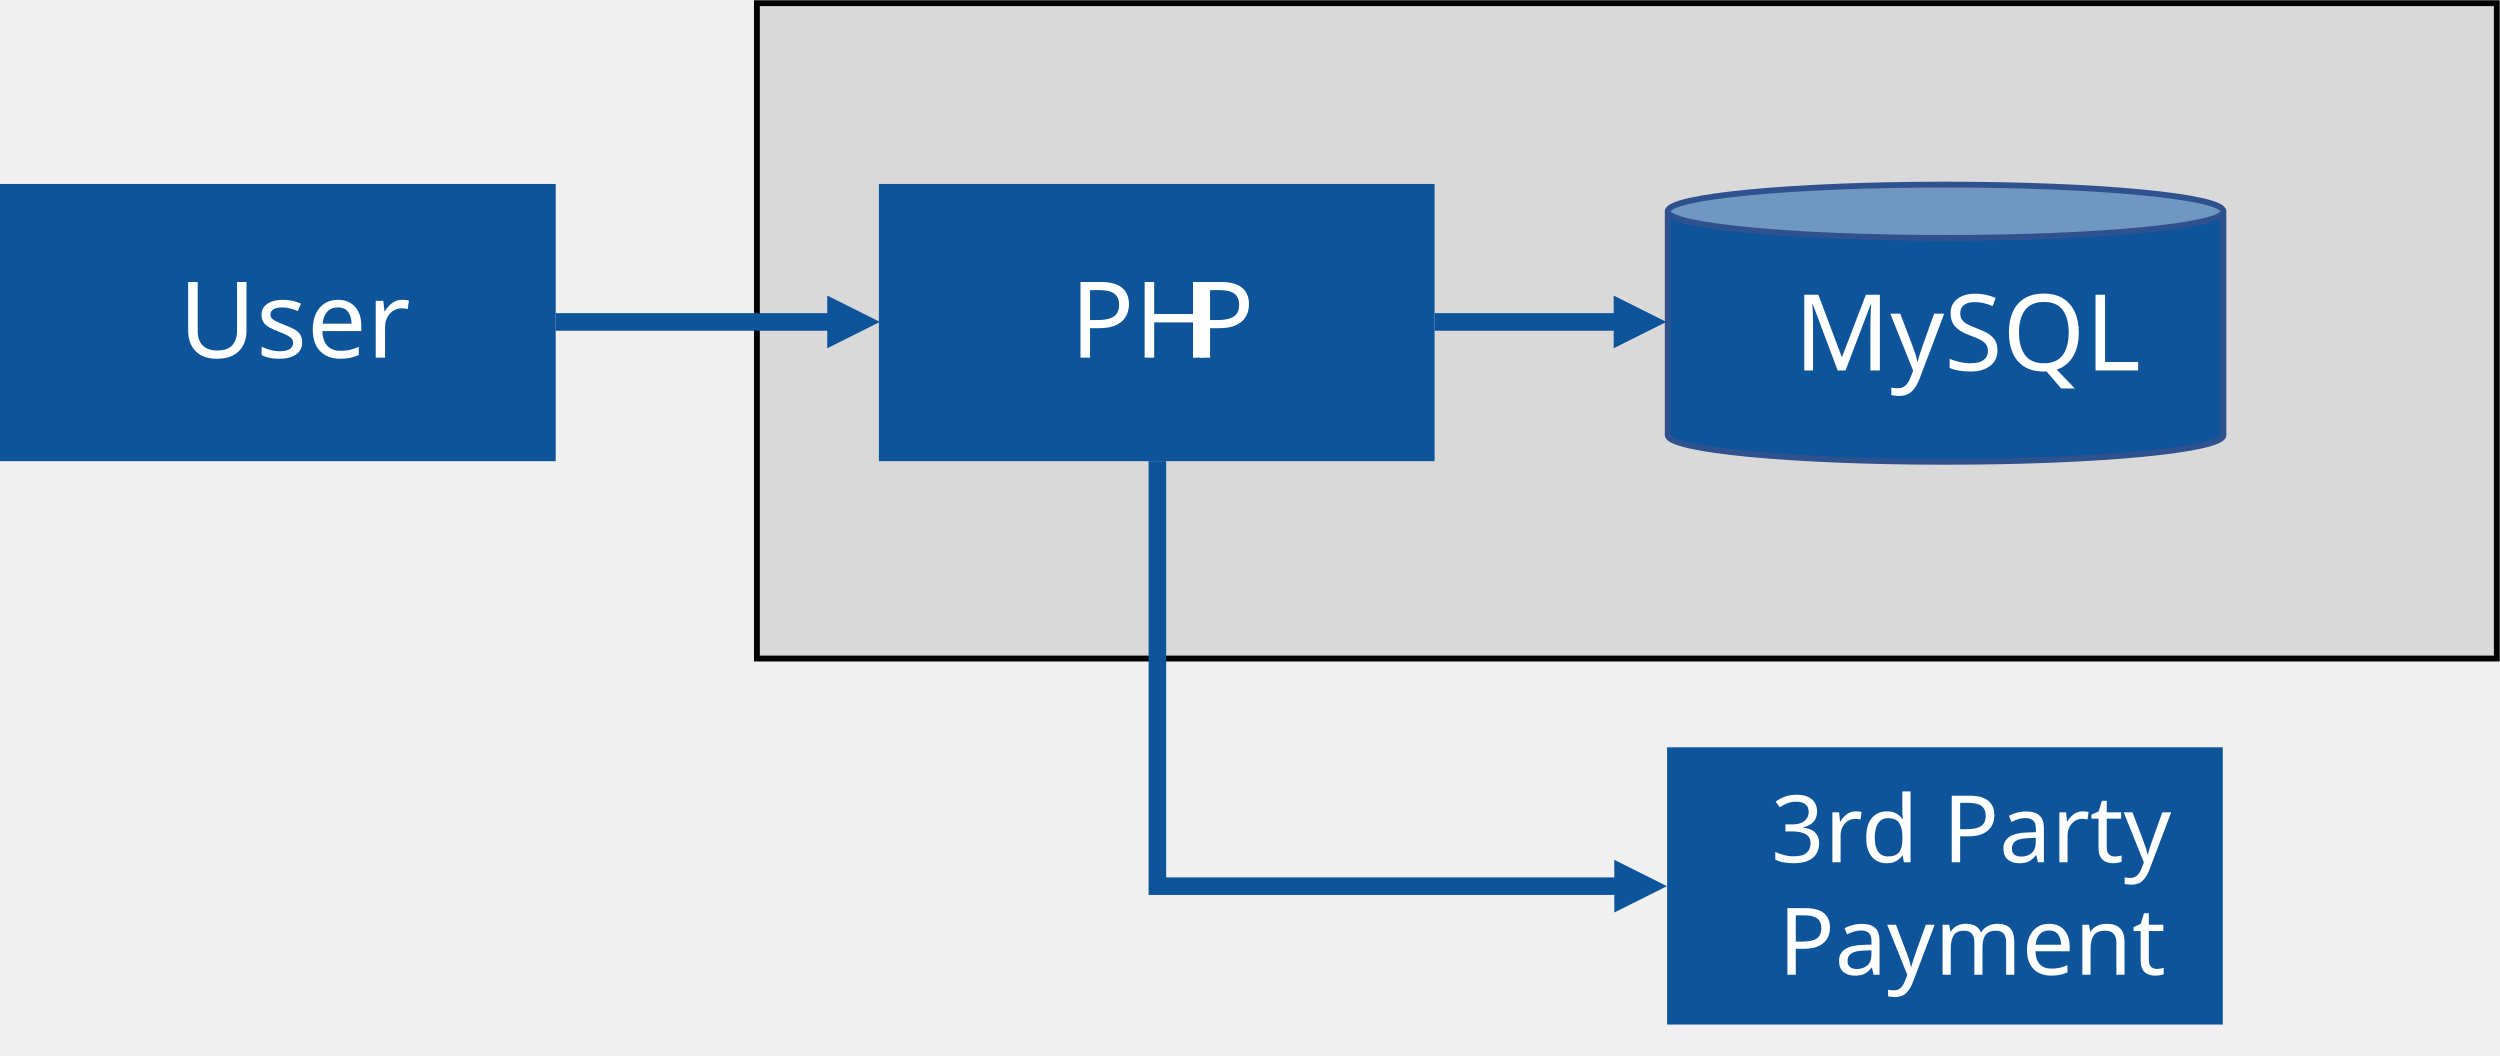
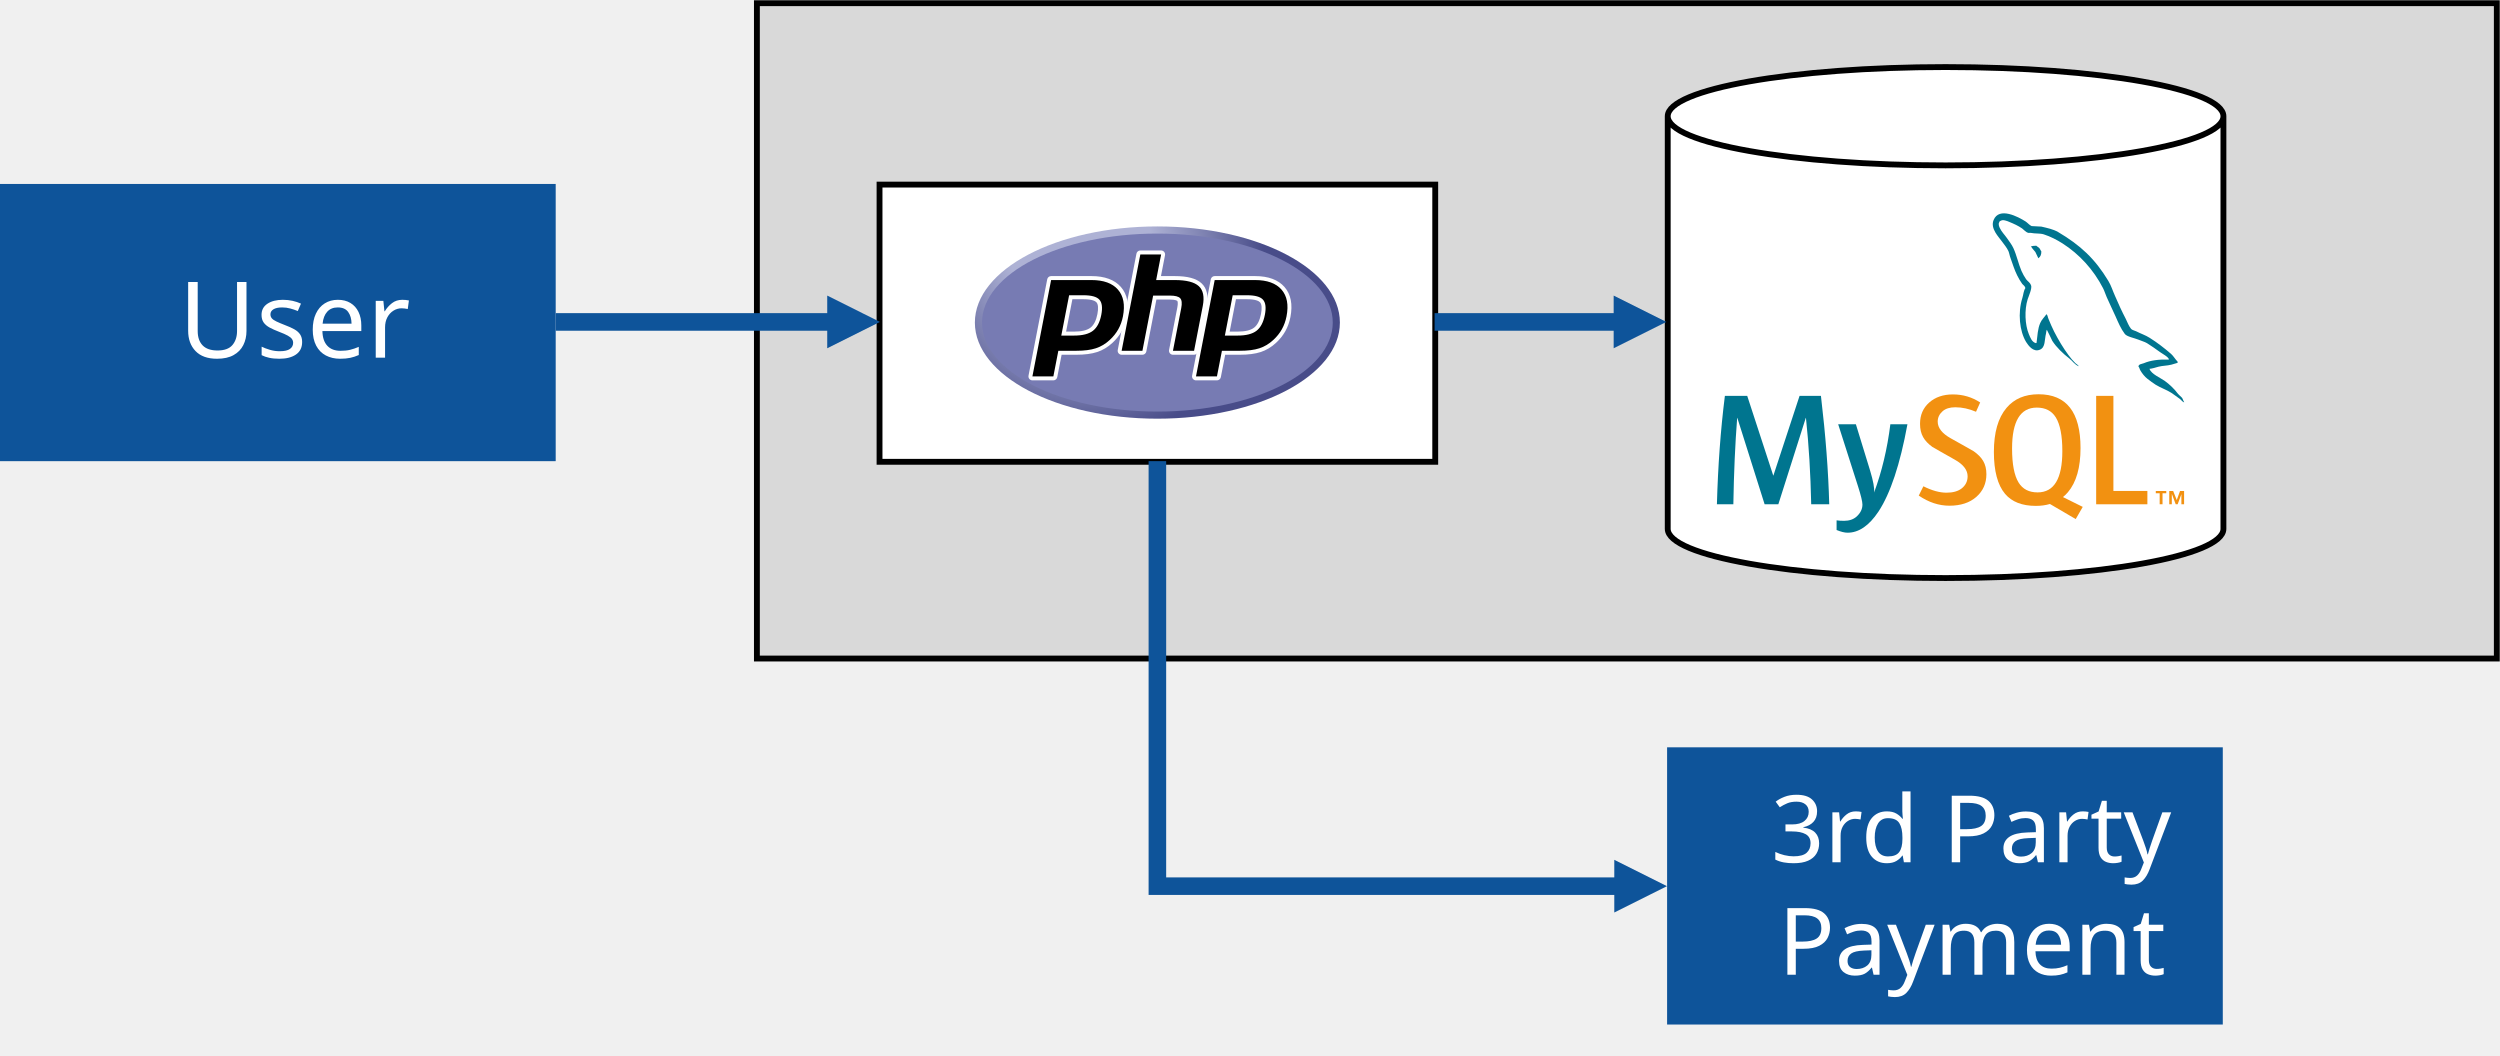
<svg xmlns="http://www.w3.org/2000/svg" width="1957" height="826" overflow="hidden">
  <defs>
    <clipPath id="clip0">
      <rect x="849" y="940" width="1957" height="826" />
+     </clipPath>
+     <clipPath id="clip1">
+       <rect x="1608" y="1113" width="294" height="159" />
+     </clipPath>
+     <clipPath id="clip2">
+       <rect x="1608" y="1113" width="294" height="159" />
+     </clipPath>
+     <clipPath id="clip3">
+       <rect x="1608" y="1113" width="294" height="159" />
+     </clipPath>
+     <clipPath id="clip4">
+       <path d="M1612.13 1192.5C1612.13 1234.06 1676.1 1267.75 1755 1267.75L1755 1267.75C1833.9 1267.75 1897.87 1234.06 1897.87 1192.5L1897.87 1192.5C1897.87 1150.94 1833.9 1117.25 1755 1117.25L1755 1117.25C1676.1 1117.25 1612.13 1150.94 1612.13 1192.5" />
+     </clipPath>
+     <radialGradient cx="0" cy="0" r="1" gradientUnits="userSpaceOnUse" spreadMethod="pad" id="fill5" gradientTransform="matrix(187.603 0 0 -187.603 91.7301 132.442)">
+       <stop offset="0" stop-color="#AEB2D5" />
+       <stop offset="0.3" stop-color="#AEB2D5" />
+       <stop offset="0.75" stop-color="#484C89" />
+       <stop offset="1" stop-color="#484C89" />
+     </radialGradient>
+     <clipPath id="clip6">
+       <rect x="1606" y="1108" width="298" height="169" />
+     </clipPath>
+     <clipPath id="clip7">
+       <rect x="1606" y="1108" width="298" height="169" />
+     </clipPath>
+     <clipPath id="clip8">
+       <rect x="2193" y="1106" width="366" height="252" />
+     </clipPath>
+     <clipPath id="clip9">
+       <rect x="2193" y="1106" width="366" height="252" />
+     </clipPath>
+     <clipPath id="clip10">
+       <rect x="2193" y="1106" width="366" height="252" />
    </clipPath>
  </defs>
  <g clip-path="url(#clip0)" transform="translate(-849 -940)">
    <rect x="1441.5" y="942.5" width="1362" height="513" stroke="#000000" stroke-width="4.583" stroke-miterlimit="8" fill="#D9D9D9" />
    <rect x="849" y="1084" width="435" height="217" fill="#0E549A" />
    <text fill="#FFFFFF" font-family="Calibri,Calibri_MSFontService,sans-serif" font-weight="400" font-size="83" transform="matrix(1 0 0 1 988.824 1220)">User</text>
    <rect x="2154" y="1525" width="435" height="217" fill="#0E549A" />
    <text fill="#FFFFFF" font-family="Calibri,Calibri_MSFontService,sans-serif" font-weight="400" font-size="73" transform="matrix(1 0 0 1 2235.43 1615)">3rd Party <tspan font-size="73" x="5.66" y="88">Payment</tspan>
    </text>
-     <rect x="1537" y="1084" width="435" height="217" fill="#0E549A" />
-     <text fill="#FFFFFF" font-family="Calibri,Calibri_MSFontService,sans-serif" font-weight="400" font-size="83" transform="matrix(1 0 0 1 1686.77 1220)">PH<tspan font-size="83" x="93.958" y="0">P</tspan>
-     </text>
-     <path d="M2154.5 1105.37C2154.5 1116.9 2251.88 1126.25 2372 1126.25 2492.12 1126.25 2589.5 1116.9 2589.5 1105.37L2589.5 1280.63C2589.5 1292.15 2492.12 1301.5 2372 1301.5 2251.88 1301.5 2154.5 1292.15 2154.5 1280.63Z" fill="#0E549A" fill-rule="evenodd" />
-     <path d="M2154.5 1105.37C2154.5 1093.85 2251.88 1084.5 2372 1084.5 2492.12 1084.5 2589.5 1093.85 2589.5 1105.37 2589.5 1116.9 2492.12 1126.25 2372 1126.25 2251.88 1126.25 2154.5 1116.9 2154.5 1105.37Z" fill="#6E98C2" fill-rule="evenodd" />
-     <path d="M2589.5 1105.37C2589.5 1116.9 2492.12 1126.25 2372 1126.25 2251.88 1126.25 2154.5 1116.9 2154.5 1105.37 2154.5 1093.85 2251.88 1084.5 2372 1084.5 2492.12 1084.5 2589.5 1093.85 2589.5 1105.37L2589.5 1280.63C2589.5 1292.15 2492.12 1301.5 2372 1301.5 2251.88 1301.5 2154.5 1292.15 2154.5 1280.63L2154.5 1105.37" stroke="#2F528F" stroke-width="4.583" stroke-miterlimit="8" fill="none" fill-rule="evenodd" />
-     <text fill="#FFFFFF" font-family="Calibri,Calibri_MSFontService,sans-serif" font-weight="400" font-size="83" transform="matrix(1 0 0 1 2253.33 1230)">MySQL</text>
+     <rect x="1537.5" y="1084.5" width="435" height="217" stroke="#000000" stroke-width="4.583" stroke-miterlimit="8" fill="#FFFFFF" />
+     <path d="M2154.5 1030.98C2154.5 1052.23 2251.88 1069.46 2372 1069.46 2492.12 1069.46 2589.5 1052.23 2589.5 1030.98L2589.5 1354.02C2589.5 1375.27 2492.12 1392.5 2372 1392.5 2251.88 1392.5 2154.5 1375.27 2154.5 1354.02Z" fill="#FFFFFF" fill-rule="evenodd" />
+     <path d="M2154.5 1030.98C2154.5 1009.73 2251.88 992.5 2372 992.5 2492.12 992.5 2589.5 1009.73 2589.5 1030.98 2589.5 1052.23 2492.12 1069.46 2372 1069.46 2251.88 1069.46 2154.5 1052.23 2154.5 1030.98Z" fill="#FFFFFF" fill-rule="evenodd" />
+     <path d="M2589.5 1030.98C2589.5 1052.23 2492.12 1069.46 2372 1069.46 2251.88 1069.46 2154.5 1052.23 2154.5 1030.98 2154.5 1009.73 2251.88 992.5 2372 992.5 2492.12 992.5 2589.5 1009.73 2589.5 1030.98L2589.5 1354.02C2589.5 1375.27 2492.12 1392.5 2372 1392.5 2251.88 1392.5 2154.5 1375.27 2154.5 1354.02L2154.5 1030.98" stroke="#000000" stroke-width="4.583" stroke-miterlimit="8" fill="none" fill-rule="evenodd" />
    <path d="M1284 1185.13 1503.43 1185.13 1503.43 1198.88 1284 1198.88ZM1496.55 1171.38 1537.8 1192 1496.55 1212.63Z" fill="#0E549A" />
-     <path d="M2.7352e-05-6.875 147.048-6.874 147.048 6.876-2.7352e-05 6.875ZM140.173-20.624 181.423 0.001 140.173 20.626Z" fill="#0E549A" transform="matrix(1 0 0 -1 1972 1192)" />
-     <path d="M0-6.875 339.561-6.875 339.561 364.538 325.811 364.538 325.811 0 332.686 6.875 0 6.875ZM353.311 357.663 332.686 398.913 312.061 357.663Z" fill="#0E549A" transform="matrix(1.83697e-16 1 1 -1.83697e-16 1755 1301)" />
+     <path d="M5.47039e-05-6.875 147.048-6.874 147.048 6.876-5.47039e-05 6.875ZM140.173-20.624 181.423 0.001 140.173 20.626Z" fill="#0E549A" transform="matrix(1 0 0 -1 1972 1192)" />
+     <path d="M0-6.875 339.56-6.875 339.56 364.538 325.81 364.538 325.81 0 332.685 6.875 0 6.875ZM353.31 357.663 332.685 398.913 312.06 357.663Z" fill="#0E549A" transform="matrix(1.83697e-16 1 1 -1.83697e-16 1755 1301)" />
+     <g clip-path="url(#clip1)">
+       <g clip-path="url(#clip2)">
+         <g clip-path="url(#clip3)">
+           <g clip-path="url(#clip4)">
+             <path d="M5.953 83.71C5.953 42.205 69.917 8.558 148.819 8.558L148.819 8.558C227.72 8.558 291.685 42.205 291.685 83.71L291.685 83.71C291.685 125.215 227.72 158.863 148.819 158.863L148.819 158.863C69.917 158.863 5.953 125.215 5.953 83.71" fill="url(#fill5)" transform="matrix(1 0 0 -1.00135 1606.18 1276.32)" />
+           </g>
+           <g clip-path="url(#clip6)">
+             <path d="M0 0C75.82 0 137.285 31.149 137.285 69.573 137.285 107.997 75.82 139.146 0 139.146-75.82 139.146-137.285 107.997-137.285 69.573-137.285 31.149-75.82 0 0 0" fill="#777BB3" transform="matrix(1 0 0 -1.00135 1755 1262.17)" />
+           </g>
+           <g clip-path="url(#clip7)">
+             <path d="M0 0C6.234 0 10.889 1.15 13.833 3.416 16.747 5.659 18.759 9.546 19.814 14.967 20.797 20.034 20.422 23.572 18.701 25.481 16.94 27.431 13.134 28.42 7.388 28.42L-2.575 28.42-8.099 0 0 0ZM-32.587-35.008C-33.049-35.008-33.488-34.802-33.782-34.444-34.077-34.087-34.196-33.617-34.108-33.163L-19.47 42.151C-19.328 42.879-18.69 43.405-17.948 43.405L13.6 43.405C23.515 43.405 30.895 40.713 35.534 35.403 40.198 30.064 41.638 22.602 39.814 13.224 39.072 9.403 37.796 5.855 36.021 2.678 34.244-0.502 31.895-3.445 29.039-6.07 25.621-9.27 21.751-11.59 17.549-12.955 13.414-14.302 8.103-14.985 1.764-14.985L-11.011-14.985-14.659-33.754C-14.8-34.483-15.438-35.008-16.18-35.008L-32.587-35.008Z" transform="matrix(1 0 0 -1.00135 1689.75 1201.14)" />
+             <path d="M0 0 8.685 0C15.62 0 18.029-1.522 18.848-2.429 20.206-3.934 20.462-7.109 19.589-11.609 18.608-16.648 16.791-20.22 14.185-22.226 11.518-24.279 7.182-25.32 1.298-25.32L-4.921-25.32 0 0ZM14.898 18.086-16.651 18.086C-18.135 18.086-19.411 17.034-19.694 15.577L-34.332-59.737C-34.509-60.646-34.27-61.586-33.682-62.301-33.093-63.015-32.215-63.429-31.289-63.429L-14.883-63.429C-13.398-63.429-12.123-62.377-11.839-60.92L-8.435-43.405 3.062-43.405C9.563-43.405 15.036-42.697 19.328-41.299 23.741-39.865 27.802-37.434 31.396-34.073 34.368-31.338 36.816-28.269 38.671-24.949 40.527-21.628 41.86-17.924 42.633-13.941 44.553-4.07 42.994 3.835 37.999 9.552 33.053 15.215 25.28 18.086 14.898 18.086M-8.682-28.42 1.298-28.42C7.912-28.42 12.839-27.174 16.076-24.682 19.314-22.189 21.498-18.029 22.633-12.2 23.718-6.602 23.224-2.652 21.149-0.351 19.072 1.95 14.918 3.1 8.685 3.1L-2.556 3.1-8.682-28.42M14.898 14.985C24.389 14.985 31.312 12.495 35.664 7.513 40.016 2.531 41.326-4.423 39.59-13.35 38.875-17.028 37.667-20.39 35.965-23.436 34.261-26.485 32.037-29.272 29.288-31.799 26.012-34.865 22.372-37.05 18.368-38.351 14.363-39.656 9.262-40.305 3.062-40.305L-10.991-40.305-14.883-60.328-31.289-60.328-16.651 14.985 14.898 14.985" fill="#FFFFFF" transform="matrix(1 0 0 -1.00135 1688.46 1174.23)" />
+             <path d="M0 0C-0.463 0-0.902 0.207-1.196 0.564-1.491 0.921-1.61 1.391-1.522 1.846L4.953 35.169C5.569 38.338 5.417 40.613 4.526 41.574 3.98 42.162 2.341 43.147-2.505 43.147L-14.236 43.147-22.377 1.255C-22.519 0.526-23.157 0-23.899 0L-40.176 0C-40.639 0-41.078 0.207-41.372 0.564-41.667 0.921-41.786 1.392-41.698 1.846L-27.06 77.16C-26.918 77.888-26.28 78.414-25.538 78.414L-9.261 78.414C-8.798 78.414-8.359 78.207-8.065 77.85-7.77 77.493-7.651 77.023-7.739 76.568L-11.271 58.391 1.348 58.391C10.962 58.391 17.481 56.696 21.278 53.209 25.148 49.652 26.356 43.964 24.868 36.302L18.057 1.255C17.916 0.526 17.278 0 16.535 0L0 0Z" transform="matrix(1 0 0 -1.00135 1767.19 1216.14)" />
+             <path d="M0 0-16.277 0C-17.762 0-19.037-1.052-19.321-2.509L-33.959-77.823C-34.135-78.732-33.897-79.672-33.307-80.386-32.718-81.101-31.841-81.514-30.915-81.514L-14.638-81.514C-13.154-81.514-11.878-80.462-11.594-79.006L-3.697-38.367 6.756-38.367C11.594-38.367 12.609-39.401 12.65-39.445 12.944-39.761 13.33-41.223 12.693-44.499L6.217-77.823C6.041-78.732 6.279-79.672 6.868-80.386 7.457-81.101 8.335-81.514 9.261-81.514L25.796-81.514C27.28-81.514 28.557-80.462 28.84-79.006L35.65-43.958C37.248-35.731 35.881-29.56 31.588-25.614 27.491-21.852 20.629-20.023 10.609-20.023L-0.131-20.023 3.044-3.692C3.22-2.783 2.982-1.843 2.392-1.129 1.803-0.414 0.926 0 0 0M0-3.1-3.892-23.124 10.609-23.124C19.733-23.124 26.026-24.716 29.49-27.897 32.953-31.08 33.991-36.238 32.607-43.367L25.796-78.414 9.261-78.414 15.736-45.091C16.473-41.3 16.202-38.715 14.923-37.336 13.643-35.957 10.92-35.267 6.756-35.267L-6.253-35.267-14.638-78.414-30.915-78.414-16.277-3.1 0-3.1" fill="#FFFFFF" transform="matrix(1 0 0 -1.00135 1757.93 1136.07)" />
+             <path d="M0 0C6.234 0 10.889 1.15 13.833 3.416 16.747 5.659 18.759 9.545 19.814 14.967 20.797 20.034 20.423 23.572 18.701 25.481 16.94 27.431 13.134 28.42 7.388 28.42L-2.575 28.42-8.099 0 0 0ZM-32.586-35.008C-33.049-35.008-33.488-34.802-33.782-34.444-34.076-34.087-34.196-33.617-34.108-33.163L-19.47 42.151C-19.328 42.879-18.69 43.405-17.948 43.405L13.6 43.405C23.516 43.405 30.895 40.713 35.535 35.403 40.198 30.065 41.638 22.603 39.815 13.224 39.072 9.403 37.796 5.855 36.021 2.678 34.244-0.502 31.895-3.445 29.039-6.07 25.621-9.27 21.751-11.59 17.549-12.955 13.414-14.302 8.103-14.985 1.764-14.985L-11.011-14.985-14.658-33.754C-14.8-34.483-15.437-35.008-16.18-35.008L-32.586-35.008Z" transform="matrix(1 0 0 -1.00135 1817.81 1201.14)" />
+             <path d="M0 0 8.685 0C15.62 0 18.029-1.522 18.848-2.429 20.206-3.934 20.463-7.109 19.589-11.609 18.608-16.648 16.79-20.22 14.185-22.226 11.518-24.279 7.182-25.32 1.298-25.32L-4.92-25.32 0 0ZM14.898 18.086-16.651 18.086C-18.135 18.086-19.41 17.034-19.694 15.577L-34.332-59.737C-34.508-60.646-34.27-61.586-33.681-62.301-33.092-63.015-32.215-63.429-31.289-63.429L-14.882-63.429C-13.398-63.429-12.122-62.377-11.839-60.92L-8.435-43.405 3.062-43.405C9.563-43.405 15.036-42.697 19.328-41.299 23.741-39.865 27.803-37.433 31.397-34.072 34.369-31.338 36.816-28.269 38.671-24.949 40.527-21.628 41.86-17.924 42.633-13.941 44.553-4.069 42.994 3.836 37.999 9.553 33.053 15.215 25.281 18.086 14.898 18.086M-8.682-28.42 1.298-28.42C7.912-28.42 12.839-27.174 16.076-24.682 19.315-22.189 21.498-18.029 22.633-12.2 23.719-6.602 23.224-2.652 21.149-0.351 19.072 1.95 14.918 3.1 8.685 3.1L-2.556 3.1-8.682-28.42M14.898 14.985C24.389 14.985 31.312 12.495 35.664 7.513 40.016 2.531 41.326-4.423 39.59-13.35 38.875-17.028 37.667-20.39 35.965-23.436 34.261-26.485 32.037-29.272 29.288-31.799 26.012-34.865 22.372-37.05 18.368-38.351 14.363-39.656 9.262-40.305 3.062-40.305L-10.991-40.305-14.882-60.328-31.289-60.328-16.651 14.985 14.898 14.985" fill="#FFFFFF" transform="matrix(1 0 0 -1.00135 1816.51 1174.23)" />
+           </g>
+         </g>
+       </g>
+     </g>
+     <g clip-path="url(#clip8)">
+       <g clip-path="url(#clip9)">
+         <g clip-path="url(#clip10)">
+           <path d="M159.555 69.501 145.444 69.501C144.948 93.319 143.572 115.715 141.324 136.695L141.2 136.695 119.715 69.501 108.971 69.501 87.616 136.695 87.49 136.695C85.906 116.547 84.909 94.15 84.493 69.501L71.627 69.501C72.459 99.478 74.54 127.58 77.87 153.811L95.359 153.811 115.717 91.863 115.842 91.863 136.326 153.811 153.06 153.811C156.725 123.089 158.889 94.98 159.553 69.501" fill="#00758F" transform="matrix(1 0 0 -1.00657 2121.37 1404.71)" />
+           <path d="M220.766 131.704C215.019 100.525 207.44 77.868 198.032 63.733 190.701 52.842 182.671 47.397 173.927 47.397 171.596 47.397 168.721 48.099 165.31 49.494L165.31 57.01C166.976 56.766 168.932 56.636 171.18 56.636 175.26 56.636 178.548 57.763 181.049 60.014 184.044 62.755 185.543 65.838 185.543 69.253 185.543 71.586 184.374 76.373 182.046 83.614L166.56 131.704 180.422 131.704 191.537 95.737C194.034 87.571 195.076 81.87 194.659 78.621 200.738 94.858 204.985 112.553 207.401 131.704L220.765 131.704" fill="#00758F" transform="matrix(1 0 0 -1.00657 2121.37 1404.71)" />
+           <path d="M282.579 92.87C282.579 85.72 279.952 79.85 274.715 75.258 269.474 70.685 262.433 68.393 253.616 68.393 245.369 68.393 237.377 71.031 229.635 76.265L233.257 83.507C239.919 80.177 245.948 78.514 251.361 78.514 256.439 78.514 260.413 79.644 263.289 81.876 266.157 84.125 267.877 87.262 267.877 91.24 267.877 96.246 264.385 100.525 257.98 104.115 252.066 107.36 240.248 114.135 240.248 114.135 233.844 118.806 230.634 123.818 230.634 132.076 230.634 138.906 233.028 144.426 237.81 148.626 242.603 152.835 248.786 154.939 256.358 154.939 264.185 154.939 271.302 152.85 277.712 148.688L274.456 141.452C268.971 143.778 263.563 144.945 258.23 144.945 253.903 144.945 250.569 143.906 248.244 141.816 245.907 139.744 244.462 137.078 244.462 133.828 244.462 128.835 248.029 124.504 254.615 120.845 260.603 117.598 272.711 110.692 272.711 110.692 279.297 106.029 282.579 101.058 282.579 92.87" fill="#F29111" transform="matrix(1 0 0 -1.00657 2121.37 1404.71)" />
+           <path d="M307.805 86.367C304.39 91.863 302.679 100.682 302.679 112.842 302.679 134.072 309.135 144.694 322.04 144.694 328.787 144.694 333.738 142.153 336.905 137.078 340.316 131.579 342.027 122.836 342.027 110.846 342.027 89.446 335.571 78.742 322.666 78.742 315.921 78.742 310.968 81.28 307.805 86.366M358.013 67.468 342.516 75.109C343.896 76.241 345.207 77.462 346.393 78.875 352.972 86.61 356.266 98.059 356.266 113.216 356.266 141.108 345.315 155.062 323.417 155.062 312.676 155.062 304.305 151.525 298.311 144.441 291.729 136.697 288.443 125.291 288.443 110.22 288.443 95.4 291.355 84.528 297.184 77.622 302.494 71.38 310.526 68.254 321.278 68.254 325.289 68.254 328.97 68.748 332.315 69.736L352.496 57.992 357.998 67.468" fill="#F29111" fill-rule="evenodd" transform="matrix(1 0 0 -1.00657 2121.37 1404.71)" />
+           <path d="M408.6 69.501 368.511 69.501 368.511 153.811 382.001 153.811 382.001 79.872 408.6 79.872 408.6 69.501" fill="#F29111" transform="matrix(1 0 0 -1.00657 2121.37 1404.71)" />
+           <path d="M418.221 69.51 420.456 69.51 420.456 78.088 423.381 78.088 423.381 79.84 415.182 79.84 415.182 78.088 418.221 78.088 418.221 69.51ZM435.23 69.51 437.337 69.51 437.337 79.84 434.168 79.84 431.589 72.799 428.781 79.84 425.727 79.84 425.727 69.51 427.721 69.51 427.721 77.372 427.834 77.372 430.775 69.51 432.294 69.51 435.23 77.372 435.23 69.51" fill="#F29111" transform="matrix(1 0 0 -1.00657 2121.37 1404.71)" />
+           <path d="M425.534 182.052C417.38 182.256 411.066 181.442 405.771 179.199 404.243 178.589 401.801 178.589 401.592 176.653 402.412 175.839 402.51 174.516 403.229 173.391 404.447 171.353 406.583 168.607 408.522 167.177 410.661 165.547 412.801 163.923 415.045 162.497 419.015 160.041 423.499 158.621 427.364 156.176 429.612 154.751 431.846 152.919 434.094 151.387 435.211 150.573 435.918 149.246 437.35 148.742L437.35 149.051C436.632 149.965 436.432 151.289 435.722 152.314 434.706 153.325 433.685 154.247 432.664 155.262 429.708 159.234 426.036 162.694 422.073 165.547 418.81 167.794 411.676 170.85 410.357 174.608 410.357 174.608 410.25 174.716 410.15 174.816 412.392 175.023 415.045 175.839 417.182 176.457 420.641 177.371 423.799 177.164 427.364 178.079 428.997 178.489 430.627 179.002 432.264 179.503L432.264 180.426C430.42 182.256 429.101 184.704 427.166 186.434 421.975 190.915 416.264 195.292 410.357 198.965 407.194 201.003 403.12 202.321 399.757 204.057 398.54 204.669 396.505 204.971 395.789 205.995 393.954 208.235 392.931 211.186 391.61 213.838 388.659 219.435 385.801 225.647 383.259 231.565 381.426 235.535 380.305 239.505 378.064 243.174 367.566 260.495 356.161 270.982 338.64 281.272 334.87 283.414 330.389 284.33 325.605 285.451 323.054 285.558 320.509 285.756 317.963 285.856 316.331 286.572 314.698 288.509 313.275 289.426 307.466 293.091 292.498 301.035 288.216 290.544 285.465 283.919 292.291 277.402 294.635 274.04 296.365 271.7 298.609 269.047 299.826 266.402 300.54 264.67 300.744 262.833 301.461 261.002 303.089 256.521 304.614 251.528 306.758 247.349 307.875 245.209 309.096 242.965 310.521 241.039 311.344 239.912 312.765 239.409 313.072 237.57 311.651 235.535 311.54 232.479 310.726 229.93 307.061 218.418 308.484 204.158 313.682 195.704 315.308 193.158 319.184 187.553 324.379 189.698 328.963 191.528 327.945 197.335 329.268 202.425 329.573 203.656 329.368 204.464 329.977 205.278L329.977 205.072C331.403 202.224 332.833 199.48 334.156 196.618 337.319 191.632 342.815 186.435 347.403 182.975 349.84 181.134 351.778 177.982 354.833 176.858L354.833 177.165 354.633 177.165C354.019 178.079 353.105 178.49 352.289 179.2 350.456 181.035 348.424 183.277 346.991 185.313 342.714 191.015 338.94 197.335 335.586 203.853 333.952 207.019 332.528 210.479 331.203 213.635 330.593 214.852 330.593 216.691 329.573 217.3 328.04 215.062 325.805 213.123 324.686 210.381 322.749 205.996 322.547 200.598 321.828 194.993 321.424 194.886 321.628 194.993 321.424 194.79 318.168 195.605 317.047 198.966 315.821 201.809 312.765 209.051 312.252 220.663 314.905 229.017 315.614 231.153 318.679 237.876 317.451 239.913 316.836 241.857 314.8 242.967 313.682 244.501 312.361 246.436 310.926 248.876 310.019 251.02 307.572 256.723 306.342 263.041 303.702 268.743 302.479 271.397 300.335 274.148 298.609 276.588 296.67 279.339 294.533 281.274 293.003 284.53 292.498 285.653 291.784 287.488 292.595 288.707 292.796 289.523 293.209 289.83 294.025 290.034 295.342 291.155 299.116 289.732 300.438 289.12 304.209 287.597 307.368 286.162 310.521 284.027 311.949 283.006 313.477 281.071 315.308 280.558L317.451 280.558C320.71 279.85 324.379 280.36 327.437 279.439 332.833 277.709 337.721 275.162 342.105 272.411 355.445 263.955 366.447 251.932 373.88 237.571 375.106 235.231 375.619 233.09 376.738 230.65 378.878 225.648 381.529 220.555 383.664 215.67 385.801 210.882 387.843 205.997 390.903 202.018 392.426 199.882 398.54 198.761 401.291 197.64 403.324 196.726 406.487 195.91 408.322 194.791 411.784 192.655 415.241 190.207 418.506 187.86 420.131 186.637 425.227 184.094 425.534 182.053" fill="#00758F" fill-rule="evenodd" transform="matrix(1 0 0 -1.00657 2121.37 1404.71)" />
+           <path d="M321.626 270.586C319.898 270.586 318.679 270.377 317.449 270.075L317.449 269.87 317.647 269.87C318.47 268.244 319.898 267.115 320.908 265.691 321.728 264.061 322.442 262.437 323.256 260.805 323.356 260.905 323.454 261.012 323.454 261.012 324.891 262.026 325.603 263.654 325.603 266.103 324.987 266.821 324.891 267.528 324.377 268.245 323.768 269.261 322.442 269.77 321.626 270.586" fill="#00758F" fill-rule="evenodd" transform="matrix(1 0 0 -1.00657 2121.37 1404.71)" />
+         </g>
+       </g>
+     </g>
  </g>
</svg>
